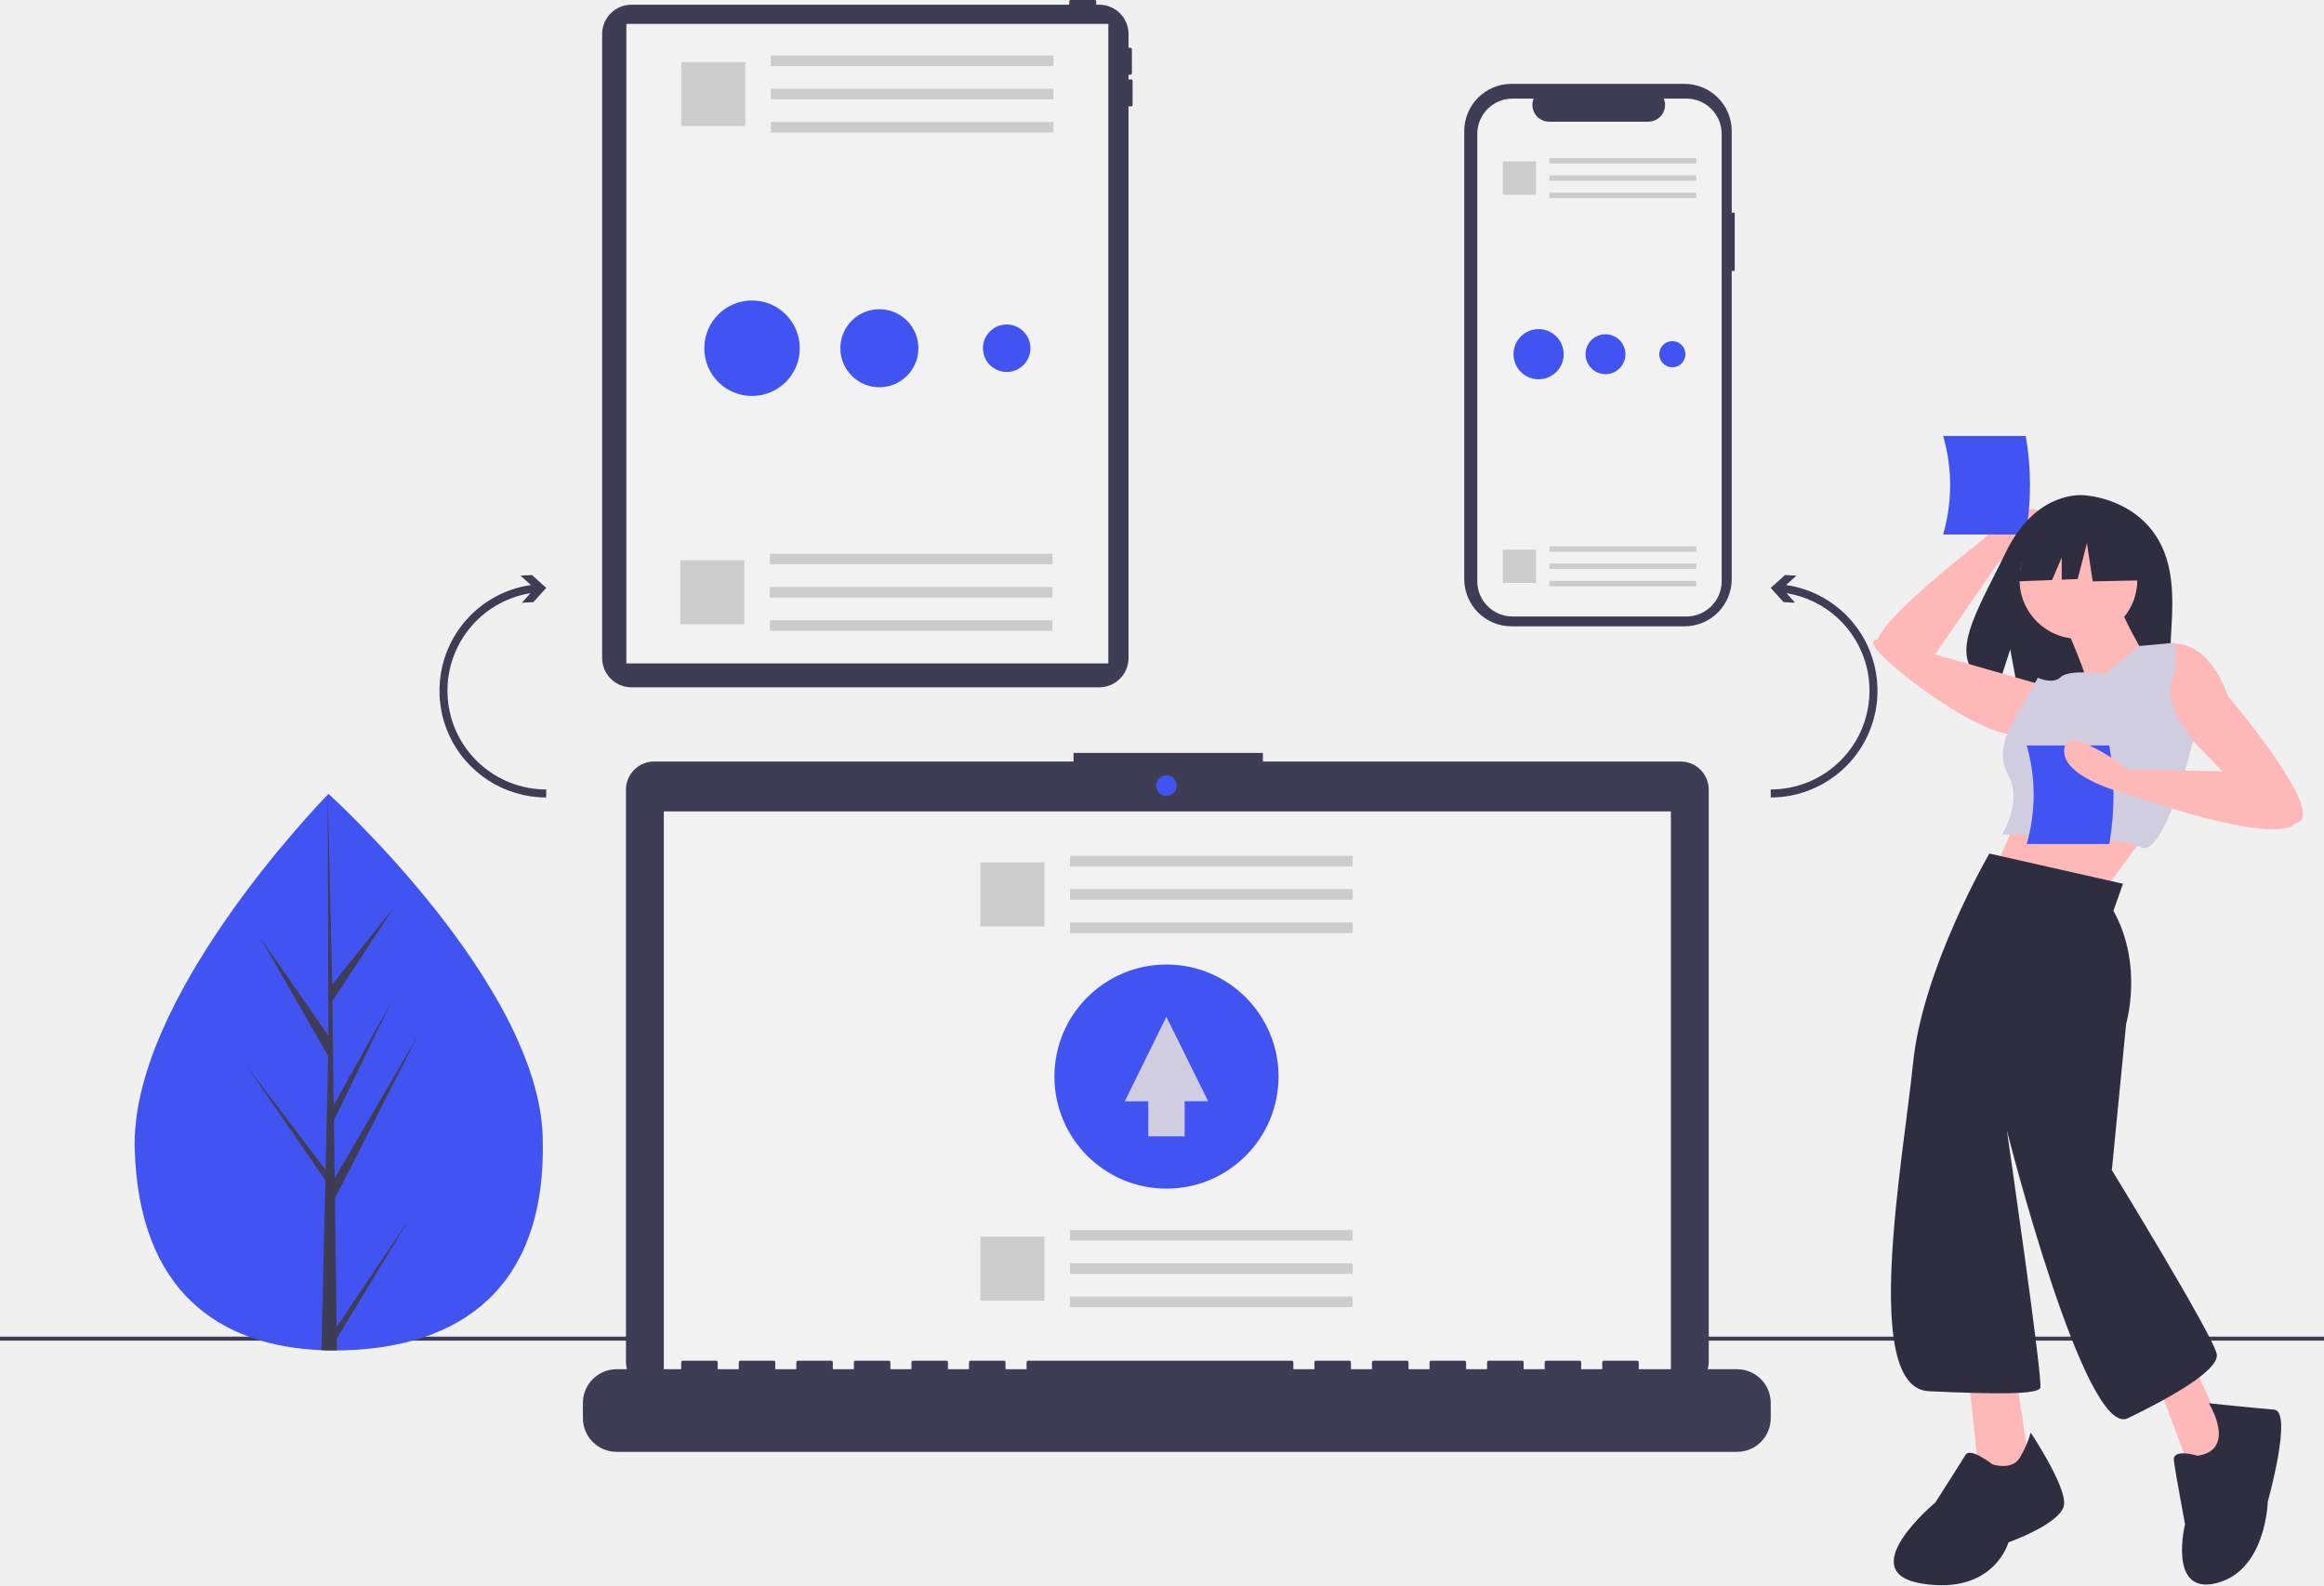
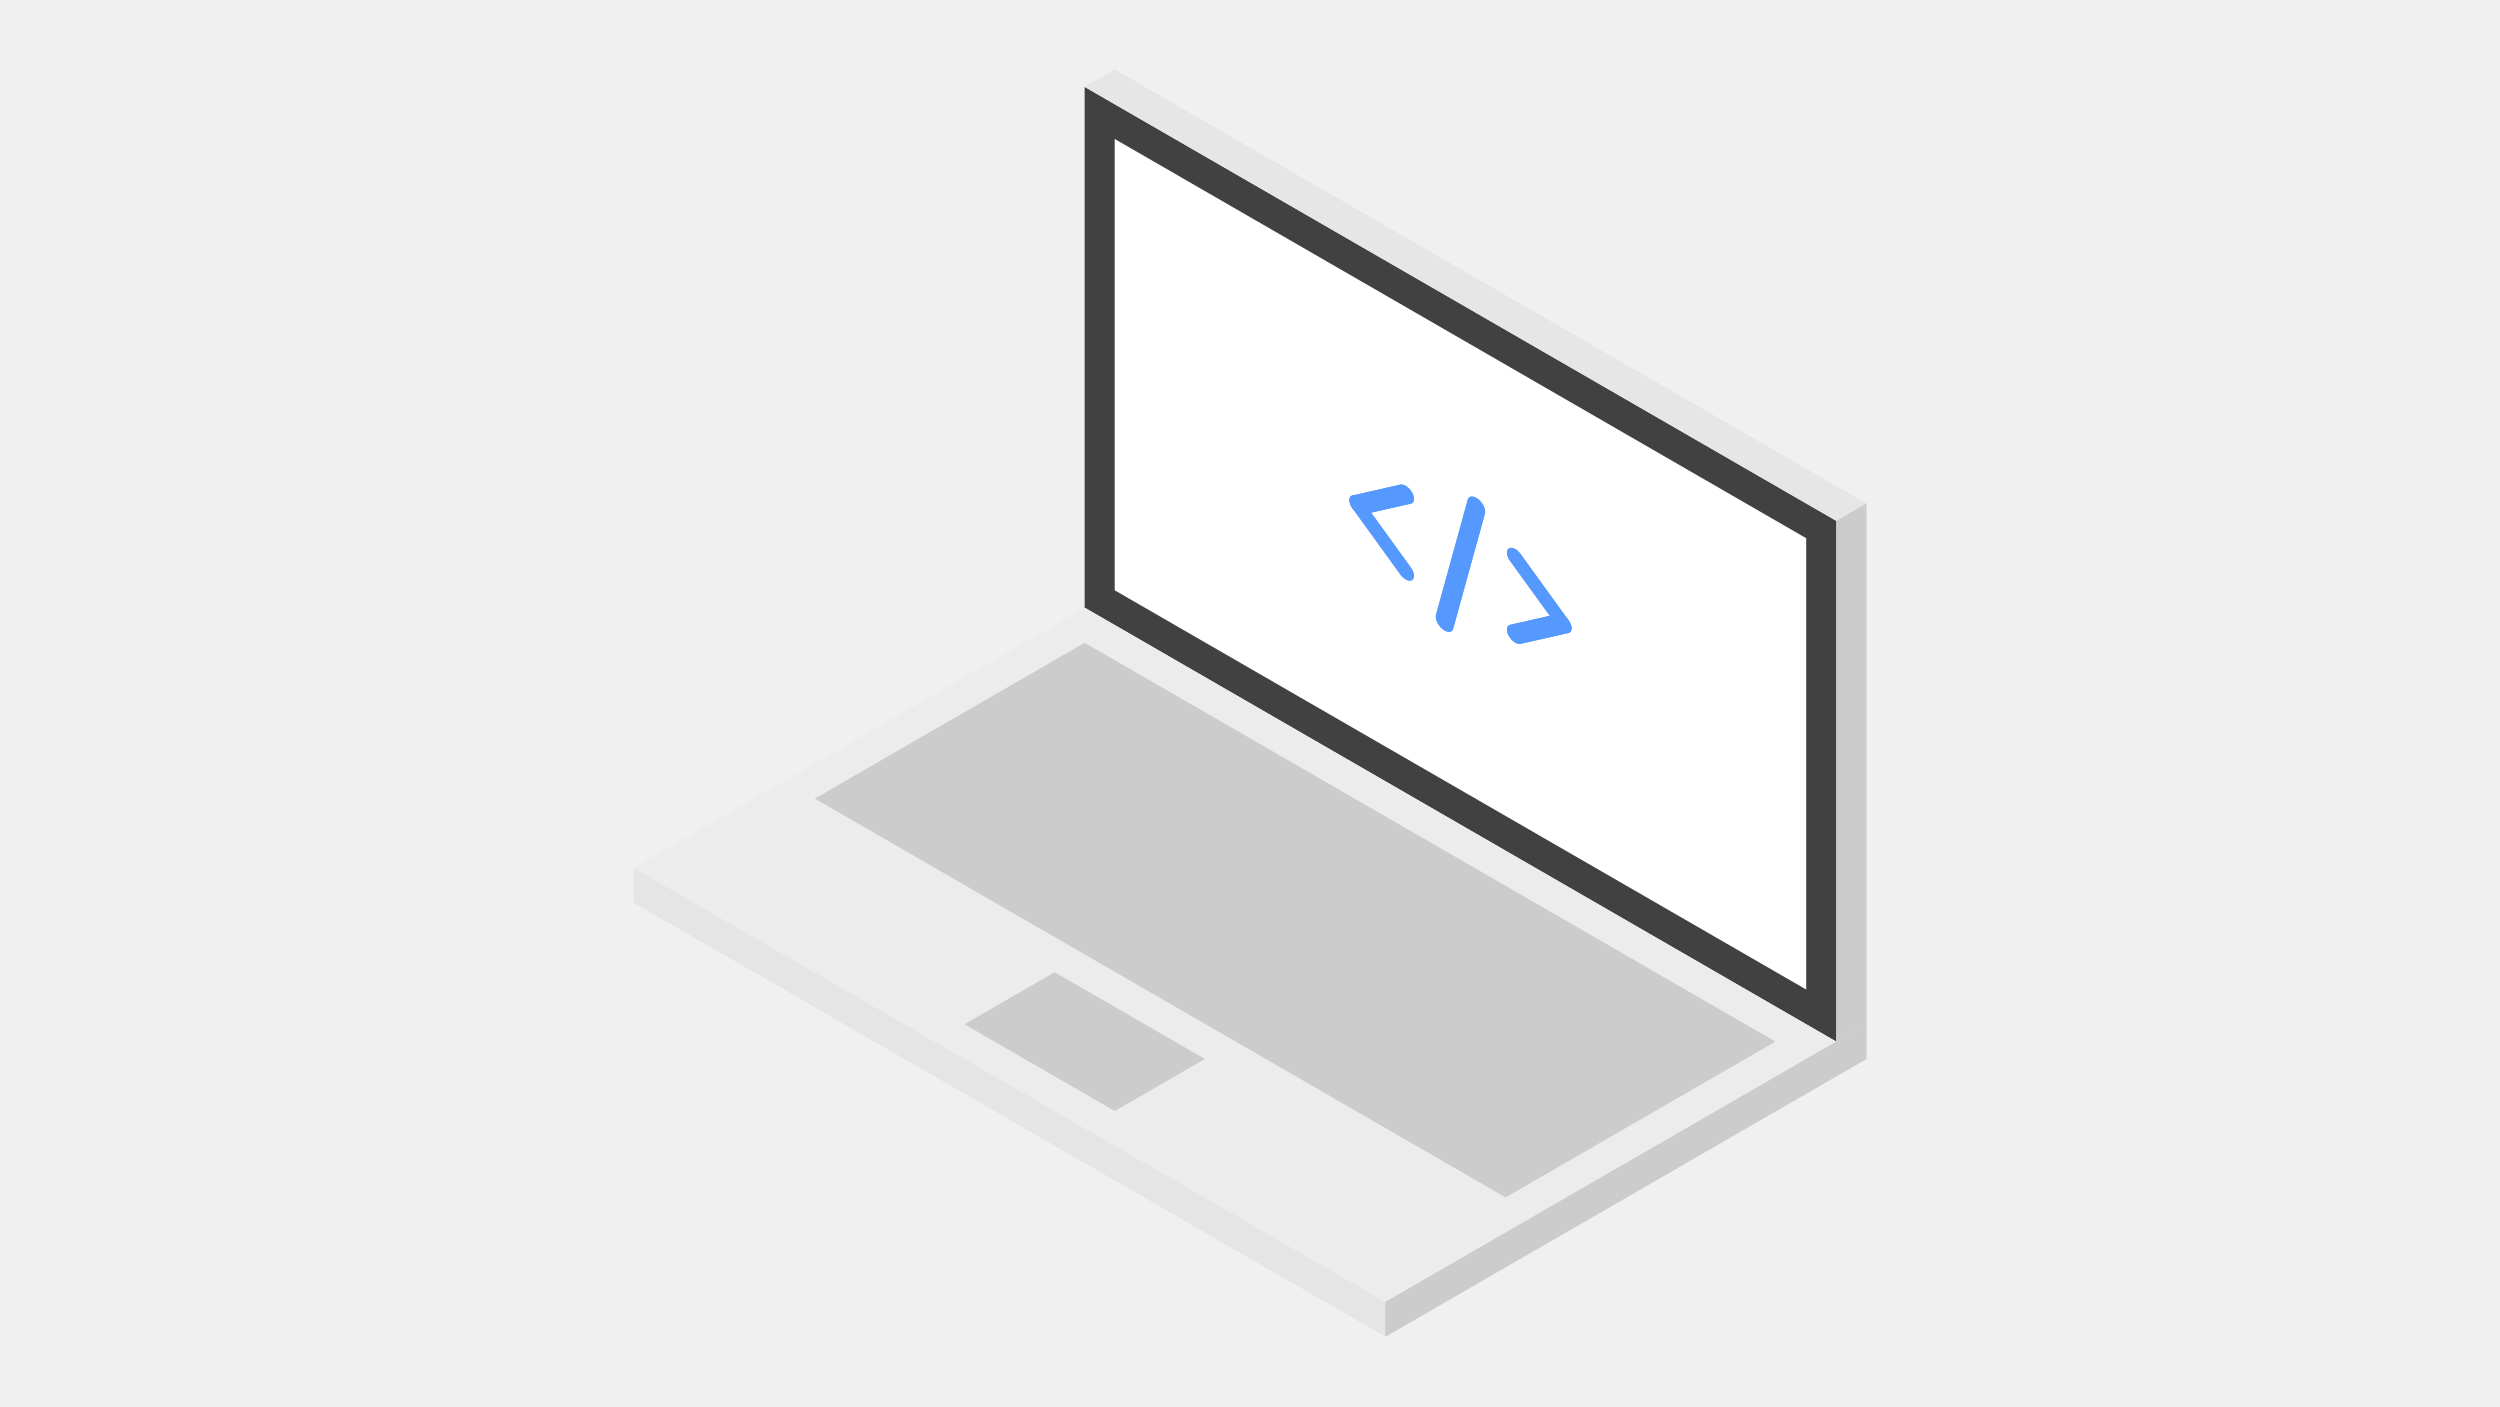
- <svg xmlns="http://www.w3.org/2000/svg" id="b788e214-8c62-4533-b5b0-3b3e1bf4c8d8" data-name="Layer 1" width="1161.522" height="792.25" viewBox="0 0 1161.522 792.25">
-   <path d="M584.621,93.574h-1.346v-2.355h1.009a.673.673,0,0,0,.673-.673V78.435a.673.673,0,0,0-.673-.673h-1.009V70.883a14.653,14.653,0,0,0-14.653-14.653h-1.495V54.548a.673.673,0,0,0-.673-.673H554.342a.673.673,0,0,0-.673.673v1.682H334.837a14.653,14.653,0,0,0-14.653,14.653v311.838a14.653,14.653,0,0,0,14.653,14.653H568.622a14.653,14.653,0,0,0,14.653-14.653V107.032h1.346a.673.673,0,0,0,.673-.673V94.247A.673.673,0,0,0,584.621,93.574Z" transform="translate(-19.23898 -53.87484)" fill="#3f3d56" />
-   <rect x="313.055" y="11.94" width="240.89" height="319.62" fill="#f2f2f2" />
-   <rect y="668" width="1161.522" height="2" fill="#3f3d56" />
-   <path d="M290.491,622.122c2.243,76.794-42.627,104.937-98.938,106.581q-1.962.057-3.906.07-3.917.03-7.758-.13c-50.927-2.114-91.24-29.148-93.325-100.566-2.158-73.909,89.578-169.939,96.461-177.042.006-0.0.006-0.0.012-.007.261-.271.395-.406.395-.406S288.249,545.335,290.491,622.122Z" transform="translate(-19.23898 -53.87484)" fill="#4154f1" />
-   <path d="M187.499,717.066l35.771-53.194-35.697,58.917.075,5.986q-3.917.03-7.758-.13l1.774-76.942-.049-.594.065-.115.17-7.271-39.173-56.875,39.127,51.433.139,1.537,1.34-58.133L149.447,522.719l33.931,48.754-.354-120.436.001-.401.012.394,2.246,94.92,30.836-38.557-30.736,46.734.673,51.999,28.376-50.749-28.272,58.393.375,28.914,41.266-70.692-41.141,80.779Z" transform="translate(-19.23898 -53.87484)" fill="#3f3d56" />
-   <path d="M886.239,160.207h-1.49V119.4A23.618,23.618,0,0,0,861.131,95.781H774.675a23.618,23.618,0,0,0-23.618,23.618V343.273a23.618,23.618,0,0,0,23.618,23.618H861.131a23.618,23.618,0,0,0,23.618-23.618V189.255H886.239Z" transform="translate(-19.23898 -53.87484)" fill="#3f3d56" />
-   <path d="M879.72,120.788V344.335a17.639,17.639,0,0,1-17.635,17.642H775.211a17.638,17.638,0,0,1-17.635-17.642V120.788a17.637,17.637,0,0,1,17.635-17.635h10.54a8.379,8.379,0,0,0,7.759,11.542h49.53a8.379,8.379,0,0,0,7.759-11.542h11.285A17.637,17.637,0,0,1,879.72,120.788Z" transform="translate(-19.23898 -53.87484)" fill="#f2f2f2" />
-   <rect x="774.348" y="79" width="73.396" height="2.727" fill="#ccc" />
-   <rect x="774.348" y="87.636" width="73.396" height="2.727" fill="#ccc" />
-   <rect x="774.348" y="96.273" width="73.396" height="2.727" fill="#ccc" />
-   <rect x="751.073" y="80.686" width="16.629" height="16.629" fill="#ccc" />
-   <rect x="774.348" y="273" width="73.396" height="2.727" fill="#ccc" />
-   <rect x="774.348" y="281.636" width="73.396" height="2.727" fill="#ccc" />
-   <rect x="774.348" y="290.273" width="73.396" height="2.727" fill="#ccc" />
-   <rect x="751.073" y="274.685" width="16.629" height="16.629" fill="#ccc" />
-   <path d="M859.147,434.443H650.425v-4.302H555.783v4.302H346.201a14.118,14.118,0,0,0-14.118,14.118V734.365a14.118,14.118,0,0,0,14.118,14.118H859.147a14.118,14.118,0,0,0,14.118-14.118V448.561A14.118,14.118,0,0,0,859.147,434.443Z" transform="translate(-19.23898 -53.87484)" fill="#3f3d56" />
-   <rect x="331.772" y="405.519" width="503.325" height="283.927" fill="#f2f2f2" />
-   <circle cx="583.005" cy="392.613" r="5.162" fill="#4154f1" />
-   <path d="M887.397,738.159H838.276v-3.539a.702.702,0,0,0-.702-.702H820.733a.702.702,0,0,0-.702.702v3.539h-10.526v-3.539a.702.702,0,0,0-.702-.702H791.962a.702.702,0,0,0-.702.702v3.539h-10.526v-3.539a.702.702,0,0,0-.702-.702H763.191a.702.702,0,0,0-.702.702v3.539H751.963v-3.539a.702.702,0,0,0-.702-.702H734.42a.702.702,0,0,0-.702.702v3.539H723.192v-3.539a.702.702,0,0,0-.702-.702H705.649a.702.702,0,0,0-.702.702v3.539h-10.526v-3.539a.702.702,0,0,0-.702-.702H676.878a.702.702,0,0,0-.702.702v3.539h-10.526v-3.539a.702.702,0,0,0-.702-.702H533.022a.702.702,0,0,0-.702.702v3.539h-10.526v-3.539a.702.702,0,0,0-.702-.702H504.251a.702.702,0,0,0-.702.702v3.539h-10.526v-3.539a.702.702,0,0,0-.702-.702H475.48a.702.702,0,0,0-.702.702v3.539h-10.526v-3.539a.702.702,0,0,0-.702-.702H446.709a.702.702,0,0,0-.702.702v3.539h-10.526v-3.539a.702.702,0,0,0-.702-.702H417.938a.702.702,0,0,0-.702.702v3.539h-10.526v-3.539a.702.702,0,0,0-.702-.702H389.167a.702.702,0,0,0-.702.702v3.539h-10.526v-3.539a.702.702,0,0,0-.702-.702H360.396a.702.702,0,0,0-.702.702v3.539H327.415a16.842,16.842,0,0,0-16.842,16.842v7.615a16.842,16.842,0,0,0,16.842,16.842H887.397A16.842,16.842,0,0,0,904.239,762.616v-7.615A16.842,16.842,0,0,0,887.397,738.159Z" transform="translate(-19.23898 -53.87484)" fill="#3f3d56" />
-   <rect x="534.788" y="427.757" width="141.24" height="5.248" fill="#e6e6e6" />
-   <rect x="534.788" y="444.376" width="141.24" height="5.248" fill="#e6e6e6" />
-   <rect x="534.788" y="460.995" width="141.24" height="5.248" fill="#e6e6e6" />
-   <rect x="534.788" y="427.757" width="141.24" height="5.248" fill="#ccc" />
-   <rect x="534.788" y="444.376" width="141.24" height="5.248" fill="#ccc" />
-   <rect x="534.788" y="460.995" width="141.24" height="5.248" fill="#ccc" />
-   <rect x="490" y="431" width="32" height="32" fill="#ccc" />
-   <rect x="534.788" y="614.756" width="141.24" height="5.248" fill="#ccc" />
-   <rect x="534.788" y="631.376" width="141.24" height="5.248" fill="#ccc" />
-   <rect x="534.788" y="647.995" width="141.24" height="5.248" fill="#ccc" />
-   <rect x="490" y="618" width="32" height="32" fill="#ccc" />
-   <path d="M943.511,362.922a53.197,53.197,0,0,0-31.606-16.678l5.198-4.696-5.751-.29-7.115,6.431,6.431,7.115,5.751.29-4.309-4.764a49.359,49.359,0,0,1-7.872,98.087v4a53.364,53.364,0,0,0,39.272-89.494Z" transform="translate(-19.23898 -53.87484)" fill="#3f3d56" />
-   <path d="M252.967,362.922a53.197,53.197,0,0,1,31.606-16.678l-5.198-4.696,5.751-.29,7.115,6.431-6.431,7.115-5.751.29,4.309-4.764a49.359,49.359,0,0,0,7.872,98.087v4a53.364,53.364,0,0,1-39.272-89.494Z" transform="translate(-19.23898 -53.87484)" fill="#3f3d56" />
-   <rect x="385.274" y="27.756" width="141.24" height="5.248" fill="#ccc" />
-   <rect x="385.274" y="44.376" width="141.24" height="5.248" fill="#ccc" />
-   <rect x="385.274" y="60.995" width="141.24" height="5.248" fill="#ccc" />
-   <rect x="340.486" y="31" width="32" height="32" fill="#ccc" />
-   <rect x="384.788" y="276.757" width="141.24" height="5.248" fill="#ccc" />
-   <rect x="384.788" y="293.376" width="141.24" height="5.248" fill="#ccc" />
-   <rect x="384.788" y="309.995" width="141.24" height="5.248" fill="#ccc" />
-   <rect x="340" y="280" width="32" height="32" fill="#ccc" />
-   <path d="M985.771,381.797l31.894-46.306s27.773-22.269,19.813-26.605-28.8,15.993-28.8,15.993-60.124,46.093-50.21,52.526S985.771,381.797,985.771,381.797Z" transform="translate(-19.23898 -53.87484)" fill="#ffb8b8" />
-   <path d="M990.406,320.986h41.304a144.462,144.462,0,0,0,0-49.247H990.406A88.611,88.611,0,0,1,990.406,320.986Z" transform="translate(-19.23898 -53.87484)" fill="#4154f1" />
-   <path d="M1097.791,323.336c-12.412-20.973-36.969-21.95-36.969-21.95s-23.929-3.06-39.279,28.882c-14.308,29.773-34.054,58.519-3.179,65.488l5.577-17.358,3.454,18.65a120.807,120.807,0,0,0,13.21.226c33.065-1.068,64.554.312,63.54-11.553C1102.797,369.948,1109.734,343.516,1097.791,323.336Z" transform="translate(-19.23898 -53.87484)" fill="#2f2e41" />
-   <path d="M1031.796,452.616l-15.9,36.57,55.651,8.745s26.235-35.775,28.62-38.16Z" transform="translate(-19.23898 -53.87484)" fill="#ffb8b8" />
-   <circle cx="1038.792" cy="289.825" r="29.415" fill="#ffb8b8" />
-   <path d="M1050.876,365.165s13.515,30.21,11.925,33.39,28.62-16.695,28.62-16.695-12.72-21.465-11.925-24.645Z" transform="translate(-19.23898 -53.87484)" fill="#ffb8b8" />
-   <path d="M1095.396,377.885s23.85-13.515,37.365,23.85c0,0,44.52,52.471,36.57,62.011s-38.16-23.055-38.16-23.055l-19.08-19.875s-27.03-7.155-24.645-22.26S1095.396,377.885,1095.396,377.885Z" transform="translate(-19.23898 -53.87484)" fill="#ffb8b8" />
-   <path d="M1039.746,396.17l-55.651-15.9s-29.415-11.925-28.62-4.77,54.061,47.701,71.551,45.316S1039.746,396.17,1039.746,396.17Z" transform="translate(-19.23898 -53.87484)" fill="#ffb8b8" />
-   <path d="M1071.546,390.605s-18.285-2.385-22.26,1.59-11.528.398-11.528.398L1025.038,415.648s-9.143,13.118-1.988,25.838-3.18,29.415-3.18,29.415,57.241,0,69.166,6.36,26.298-53.068,26.298-53.068-14.77-18.085-10.795-29.215,1.59-19.875,1.59-19.875l-17.49,1.59Z" transform="translate(-19.23898 -53.87484)" fill="#d0cde1" />
-   <polygon points="983.936 688.124 990.297 749.34 1014.942 736.62 1006.992 683.354 983.936 688.124" fill="#ffb8b8" />
-   <polygon points="1076.952 687.329 1097.648 742.67 1117.523 728.36 1092.853 674.609 1076.952 687.329" fill="#ffb8b8" />
-   <path d="M1034.181,769.824a49.649,49.649,0,0,1-5.565,12.72c-3.975,6.36-13.515,3.18-13.515,3.18s-11.13-8.745-13.515-4.77-15.105,23.85-15.105,23.85-42.135,34.98-6.36,40.545,42.93-20.67,42.93-20.67,27.03-9.54,27.825-19.08S1034.181,769.824,1034.181,769.824Z" transform="translate(-19.23898 -53.87484)" fill="#2f2e41" />
-   <path d="M1117.657,781.414s-12.72-3.975-11.925,2.385,5.565,31.8,5.565,31.8-8.745,35.775,15.9,29.415,25.44-40.545,25.44-40.545,12.72-45.316,3.18-46.111-32.595-3.18-32.595-3.18S1137.532,778.234,1117.657,781.414Z" transform="translate(-19.23898 -53.87484)" fill="#2f2e41" />
-   <polygon points="1073.065 267.439 1048.804 254.731 1015.301 259.93 1008.369 290.545 1025.624 289.881 1030.444 278.634 1030.444 289.696 1038.406 289.389 1043.027 271.483 1045.916 290.545 1074.22 289.967 1073.065 267.439" fill="#2f2e41" />
-   <path d="M1080.291,495.546l-66.781-15.105s-33.39,57.241-38.16,104.941-26.235,162.182,7.95,163.772,54.061,1.59,55.651-1.59-16.695-128.791-16.695-128.791,38.955,154.232,60.421,143.897,45.316-23.85,44.52-31.8-52.471-92.221-52.471-92.221l7.155-73.141s8.745-29.415-6.36-56.446Z" transform="translate(-19.23898 -53.87484)" fill="#2f2e41" />
-   <path d="M1032.162,475.672h41.304a144.462,144.462,0,0,0,0-49.247H1032.162A88.612,88.612,0,0,1,1032.162,475.672Z" transform="translate(-19.23898 -53.87484)" fill="#4154f1" />
-   <path d="M1152.637,439.896l-69.961-1.59s-31.005-23.85-31.8-9.54,32.595,22.26,32.595,22.26,71.782,25.758,82.797,14.469Z" transform="translate(-19.23898 -53.87484)" fill="#ffb8b8" />
-   <circle cx="375.864" cy="174.031" r="23.864" fill="#4154f1" />
-   <circle cx="439.5" cy="174.031" r="19.5" fill="#4154f1" />
-   <circle cx="503.136" cy="174.031" r="11.864" fill="#4154f1" />
-   <circle cx="768.978" cy="177.02" r="12.536" fill="#4154f1" />
-   <circle cx="802.409" cy="177.02" r="9.967" fill="#4154f1" />
-   <circle cx="835.839" cy="177.02" r="6.536" fill="#4154f1" />
-   <circle cx="583" cy="538.032" r="56" fill="#4154f1" />
-   <polygon points="603.834 550.347 582.946 508.159 562.166 550.401 573.908 550.386 573.908 567.904 592.083 567.904 592.083 550.362 603.834 550.347" fill="#d0cde1" />
+ <svg xmlns="http://www.w3.org/2000/svg" id="svg1359" version="1.1" viewBox="0 0 508 285.75" height="1080" width="1920">
+   <defs id="defs1353">
+     <clipPath clipPathUnits="userSpaceOnUse" id="clipPath2519">
+       <path style="opacity:0;fill:#000000;stroke-width:0.265" d="m 226.509,25.384 152.73,88.178 V 226.431 L 281.491,282.866 128.762,194.687 v -7.054 l 91.638,-52.907 V 28.912 Z" id="path2521" />
+     </clipPath>
+   </defs>
+   <g transform="translate(0,-11.24999)" id="layer1" clip-path="url(#clipPath2519)">
+     <g id="g2375" transform="translate(1367.26,-1686.719)">
+       <rect y="1697.969" x="-1367.26" height="285.75" width="508" id="rect1245" style="opacity:1;vector-effect:none;fill:#f7f8fa;fill-opacity:1;stroke:none;stroke-width:1.323;stroke-linecap:round;stroke-linejoin:round;stroke-miterlimit:4;stroke-dasharray:none;stroke-dashoffset:0;stroke-opacity:1" />
+       <path id="path1249" d="m -1146.86,1715.63 v 105.814 l 152.73,88.178 v -105.814 z" style="fill:#ececec;stroke:none;stroke-width:0.141px;stroke-linecap:butt;stroke-linejoin:miter;stroke-opacity:1" />
+       <path id="path1251" d="m -1140.751,1817.917 v -91.706 l 140.511,81.124 v 91.706 z" style="fill:#ffffff;stroke:none;stroke-width:0.141px;stroke-linecap:butt;stroke-linejoin:miter;stroke-opacity:1" />
+       <path id="path1253" d="m -1146.86,1715.63 6.109,-3.527 152.73,88.178 -6.109,3.527 z" style="fill:#e6e6e6;stroke:none;stroke-width:0.141px;stroke-linecap:butt;stroke-linejoin:miter;stroke-opacity:1" />
+       <path id="path1255" d="m -994.131,1803.809 6.109,-3.527 v 105.814 l -6.109,3.527 z" style="fill:#cccccc;stroke:none;stroke-width:0.141px;stroke-linecap:butt;stroke-linejoin:miter;stroke-opacity:1" />
+       <path id="path1257" d="m -1146.86,1821.445 -91.638,52.907 152.73,88.178 91.638,-52.907 z" style="fill:#ececec;fill-opacity:1;stroke:none;stroke-width:0.141px;stroke-linecap:butt;stroke-linejoin:miter;stroke-opacity:1" />
+       <path id="path1259" d="m -1238.498,1874.352 v 7.054 l 152.73,88.178 v -7.054 z" style="fill:#ececec;fill-opacity:1;stroke:none;stroke-width:0.141px;stroke-linecap:butt;stroke-linejoin:miter;stroke-opacity:1" />
+       <path id="path1261" d="m -1085.768,1969.584 v -7.054 l 97.747,-56.434 v 7.054 z" style="fill:#cccccc;stroke:none;stroke-width:0.141px;stroke-linecap:butt;stroke-linejoin:miter;stroke-opacity:1" />
+       <path id="path1263" d="m -1146.86,1828.499 140.511,81.124 -54.983,31.744 -140.511,-81.124 z" style="fill:#f9f9f9;fill-opacity:1;stroke:none;stroke-width:0.141px;stroke-linecap:butt;stroke-linejoin:miter;stroke-opacity:1" />
+       <path id="path1265" d="m -1152.969,1895.514 30.546,17.636 -18.328,10.581 -30.546,-17.636 z" style="fill:#cccccc;fill-opacity:1;stroke:none;stroke-width:0.141px;stroke-linecap:butt;stroke-linejoin:miter;stroke-opacity:1" />
+       <path style="fill:#414141;fill-opacity:1;stroke:none;stroke-width:0.141px;stroke-linecap:butt;stroke-linejoin:miter;stroke-opacity:1" d="m -1146.86,1715.63 v 105.814 l 152.73,88.178 v -105.814 z" id="path1267" />
+       <path style="fill:#e6e6e6;stroke:none;stroke-width:0.141px;stroke-linecap:butt;stroke-linejoin:miter;stroke-opacity:1" d="m -1146.86,1715.63 6.109,-3.527 152.73,88.178 -6.109,3.527 z" id="path1269" />
+       <path style="fill:#cccccc;stroke:none;stroke-width:0.141px;stroke-linecap:butt;stroke-linejoin:miter;stroke-opacity:1" d="m -994.131,1803.809 6.109,-3.527 v 105.814 l -6.109,3.527 z" id="path1271" />
+       <path style="fill:#ececec;fill-opacity:1;stroke:none;stroke-width:0.141px;stroke-linecap:butt;stroke-linejoin:miter;stroke-opacity:1" d="m -1146.86,1821.445 -91.638,52.907 152.73,88.178 91.638,-52.907 z" id="path1273" />
+       <path style="fill:#e5e5e5;fill-opacity:1;stroke:none;stroke-width:0.141px;stroke-linecap:butt;stroke-linejoin:miter;stroke-opacity:1" d="m -1238.498,1874.352 v 7.054 l 152.73,88.178 v -7.054 z" id="path1275" />
+       <path style="fill:#cccccc;stroke:none;stroke-width:0.141px;stroke-linecap:butt;stroke-linejoin:miter;stroke-opacity:1" d="m -1085.768,1969.584 v -7.054 l 97.747,-56.434 v 7.054 z" id="path1277" />
+       <path id="path1279" d="m -1146.861,1828.58 140.37,81.043 -54.842,31.663 -140.371,-81.043 z" style="color:#000000;font-style:normal;font-variant:normal;font-weight:normal;font-stretch:normal;font-size:medium;line-height:normal;font-family:sans-serif;font-variant-ligatures:normal;font-variant-position:normal;font-variant-caps:normal;font-variant-numeric:normal;font-variant-alternates:normal;font-feature-settings:normal;text-indent:0;text-align:start;text-decoration:none;text-decoration-line:none;text-decoration-style:solid;text-decoration-color:#000000;letter-spacing:normal;word-spacing:normal;text-transform:none;writing-mode:lr-tb;direction:ltr;text-orientation:mixed;dominant-baseline:auto;baseline-shift:baseline;text-anchor:start;white-space:normal;shape-padding:0;clip-rule:nonzero;display:inline;overflow:visible;visibility:visible;opacity:1;isolation:auto;mix-blend-mode:normal;color-interpolation:sRGB;color-interpolation-filters:linearRGB;solid-color:#000000;solid-opacity:1;vector-effect:none;fill:#cccccc;fill-opacity:1;fill-rule:nonzero;stroke:none;stroke-width:0.141px;stroke-linecap:butt;stroke-linejoin:miter;stroke-miterlimit:4;stroke-dasharray:none;stroke-dashoffset:0;stroke-opacity:1;color-rendering:auto;image-rendering:auto;shape-rendering:auto;text-rendering:auto;enable-background:accumulate" />
+       <path style="fill:#cccccc;fill-opacity:1;stroke:none;stroke-width:0.141px;stroke-linecap:butt;stroke-linejoin:miter;stroke-opacity:1" d="m -1152.969,1895.514 30.546,17.636 -18.328,10.581 -30.546,-17.636 z" id="path1281" />
+       <path id="path2057" d="m -1140.751,1817.917 v -91.706 l 140.511,81.124 v 91.706 z" style="fill:#ffffff;stroke:none;stroke-width:0.141px;stroke-linecap:butt;stroke-linejoin:miter;stroke-opacity:1" />
+       <g id="g2338" transform="matrix(0.5793177,0.3344693,0,0.5793177,-448.6822,1291.924)">
+         <g id="g1635" transform="matrix(0.4421632,0,0,0.4421632,-1142.118,1409.616)" style="fill:#393366;fill-opacity:1;stroke:#5599ff;stroke-opacity:1">
+           <g transform="matrix(1.311381,0,0,1.311381,-64.44841,-158.9384)" id="g1625" style="fill:#393366;fill-opacity:1;stroke:#5599ff;stroke-width:10.088;stroke-miterlimit:4;stroke-dasharray:none;stroke-opacity:1">
+             <path style="fill:#393366;fill-opacity:1;fill-rule:evenodd;stroke:#5599ff;stroke-width:10.088;stroke-linecap:round;stroke-linejoin:round;stroke-miterlimit:4;stroke-dasharray:none;stroke-opacity:1" d="m 105.657,309.003 28.908,-23.257" id="path1621" />
+             <path id="path1623" d="m 105.657,309.003 28.908,23.257" style="fill:#393366;fill-opacity:1;fill-rule:evenodd;stroke:#5599ff;stroke-width:10.088;stroke-linecap:round;stroke-linejoin:round;stroke-miterlimit:4;stroke-dasharray:none;stroke-opacity:1" />
+           </g>
+           <g transform="matrix(-1.311381,0,0,1.311381,375.4829,-158.9384)" id="g1631" style="fill:#393366;fill-opacity:1;stroke:#5599ff;stroke-width:10.088;stroke-miterlimit:4;stroke-dasharray:none;stroke-opacity:1">
+             <path id="path1627" d="m 105.657,309.003 28.908,-23.257" style="fill:#393366;fill-opacity:1;fill-rule:evenodd;stroke:#5599ff;stroke-width:10.088;stroke-linecap:round;stroke-linejoin:round;stroke-miterlimit:4;stroke-dasharray:none;stroke-opacity:1" />
+             <path style="fill:#393366;fill-opacity:1;fill-rule:evenodd;stroke:#5599ff;stroke-width:10.088;stroke-linecap:round;stroke-linejoin:round;stroke-miterlimit:4;stroke-dasharray:none;stroke-opacity:1" d="m 105.657,309.003 28.908,23.257" id="path1629" />
+           </g>
+           <path id="path1633" d="M 142.939,299.116 168.095,193.448" style="fill:#393366;fill-opacity:1;fill-rule:evenodd;stroke:#5599ff;stroke-width:13.986;stroke-linecap:round;stroke-linejoin:miter;stroke-miterlimit:4;stroke-dasharray:none;stroke-opacity:1" />
+         </g>
+         <g transform="matrix(0.5798443,0,0,0.5798443,-1170.615,1339.339)" id="g1647" style="fill:#393366;fill-opacity:1;stroke:#5599ff;stroke-width:10.088;stroke-miterlimit:4;stroke-dasharray:none;stroke-opacity:1">
+           <path style="fill:#393366;fill-opacity:1;fill-rule:evenodd;stroke:#5599ff;stroke-width:10.088;stroke-linecap:round;stroke-linejoin:round;stroke-miterlimit:4;stroke-dasharray:none;stroke-opacity:1" d="m 105.657,309.003 28.908,-23.257" id="path1643" />
+           <path id="path1645" d="m 105.657,309.003 28.908,23.257" style="fill:#393366;fill-opacity:1;fill-rule:evenodd;stroke:#5599ff;stroke-width:10.088;stroke-linecap:round;stroke-linejoin:round;stroke-miterlimit:4;stroke-dasharray:none;stroke-opacity:1" />
+         </g>
+         <g transform="matrix(-0.5798443,0,0,0.5798443,-976.0934,1339.339)" id="g1653" style="fill:#393366;fill-opacity:1;stroke:#5599ff;stroke-width:10.088;stroke-miterlimit:4;stroke-dasharray:none;stroke-opacity:1">
+           <path id="path1649" d="m 105.657,309.003 28.908,-23.257" style="fill:#393366;fill-opacity:1;fill-rule:evenodd;stroke:#5599ff;stroke-width:10.088;stroke-linecap:round;stroke-linejoin:round;stroke-miterlimit:4;stroke-dasharray:none;stroke-opacity:1" />
+           <path style="fill:#393366;fill-opacity:1;fill-rule:evenodd;stroke:#5599ff;stroke-width:10.088;stroke-linecap:round;stroke-linejoin:round;stroke-miterlimit:4;stroke-dasharray:none;stroke-opacity:1" d="m 105.657,309.003 28.908,23.257" id="path1651" />
+         </g>
+         <path style="color:#000000;font-style:normal;font-variant:normal;font-weight:normal;font-stretch:normal;font-size:medium;line-height:normal;font-family:sans-serif;font-variant-ligatures:normal;font-variant-position:normal;font-variant-caps:normal;font-variant-numeric:normal;font-variant-alternates:normal;font-feature-settings:normal;text-indent:0;text-align:start;text-decoration:none;text-decoration-line:none;text-decoration-style:solid;text-decoration-color:#000000;letter-spacing:normal;word-spacing:normal;text-transform:none;writing-mode:lr-tb;direction:ltr;text-orientation:mixed;dominant-baseline:auto;baseline-shift:baseline;text-anchor:start;white-space:normal;shape-padding:0;clip-rule:nonzero;display:inline;overflow:visible;visibility:visible;opacity:1;isolation:auto;mix-blend-mode:normal;color-interpolation:sRGB;color-interpolation-filters:linearRGB;solid-color:#000000;solid-opacity:1;vector-effect:none;fill:#5599ff;fill-opacity:1;fill-rule:evenodd;stroke:none;stroke-width:6.184;stroke-linecap:round;stroke-linejoin:miter;stroke-miterlimit:4;stroke-dasharray:none;stroke-dashoffset:0;stroke-opacity:1;color-rendering:auto;image-rendering:auto;shape-rendering:auto;text-rendering:auto;enable-background:accumulate" d="m -1067.725,1492.017 a 3.092,3.092 0 0 0 -3.076,2.418 l -11.123,46.723 a 3.092,3.092 0 1 0 6.016,1.432 l 11.123,-46.723 a 3.092,3.092 0 0 0 -2.939,-3.85 z" id="path1655" />
+       </g>
+     </g>
+   </g>
</svg>
